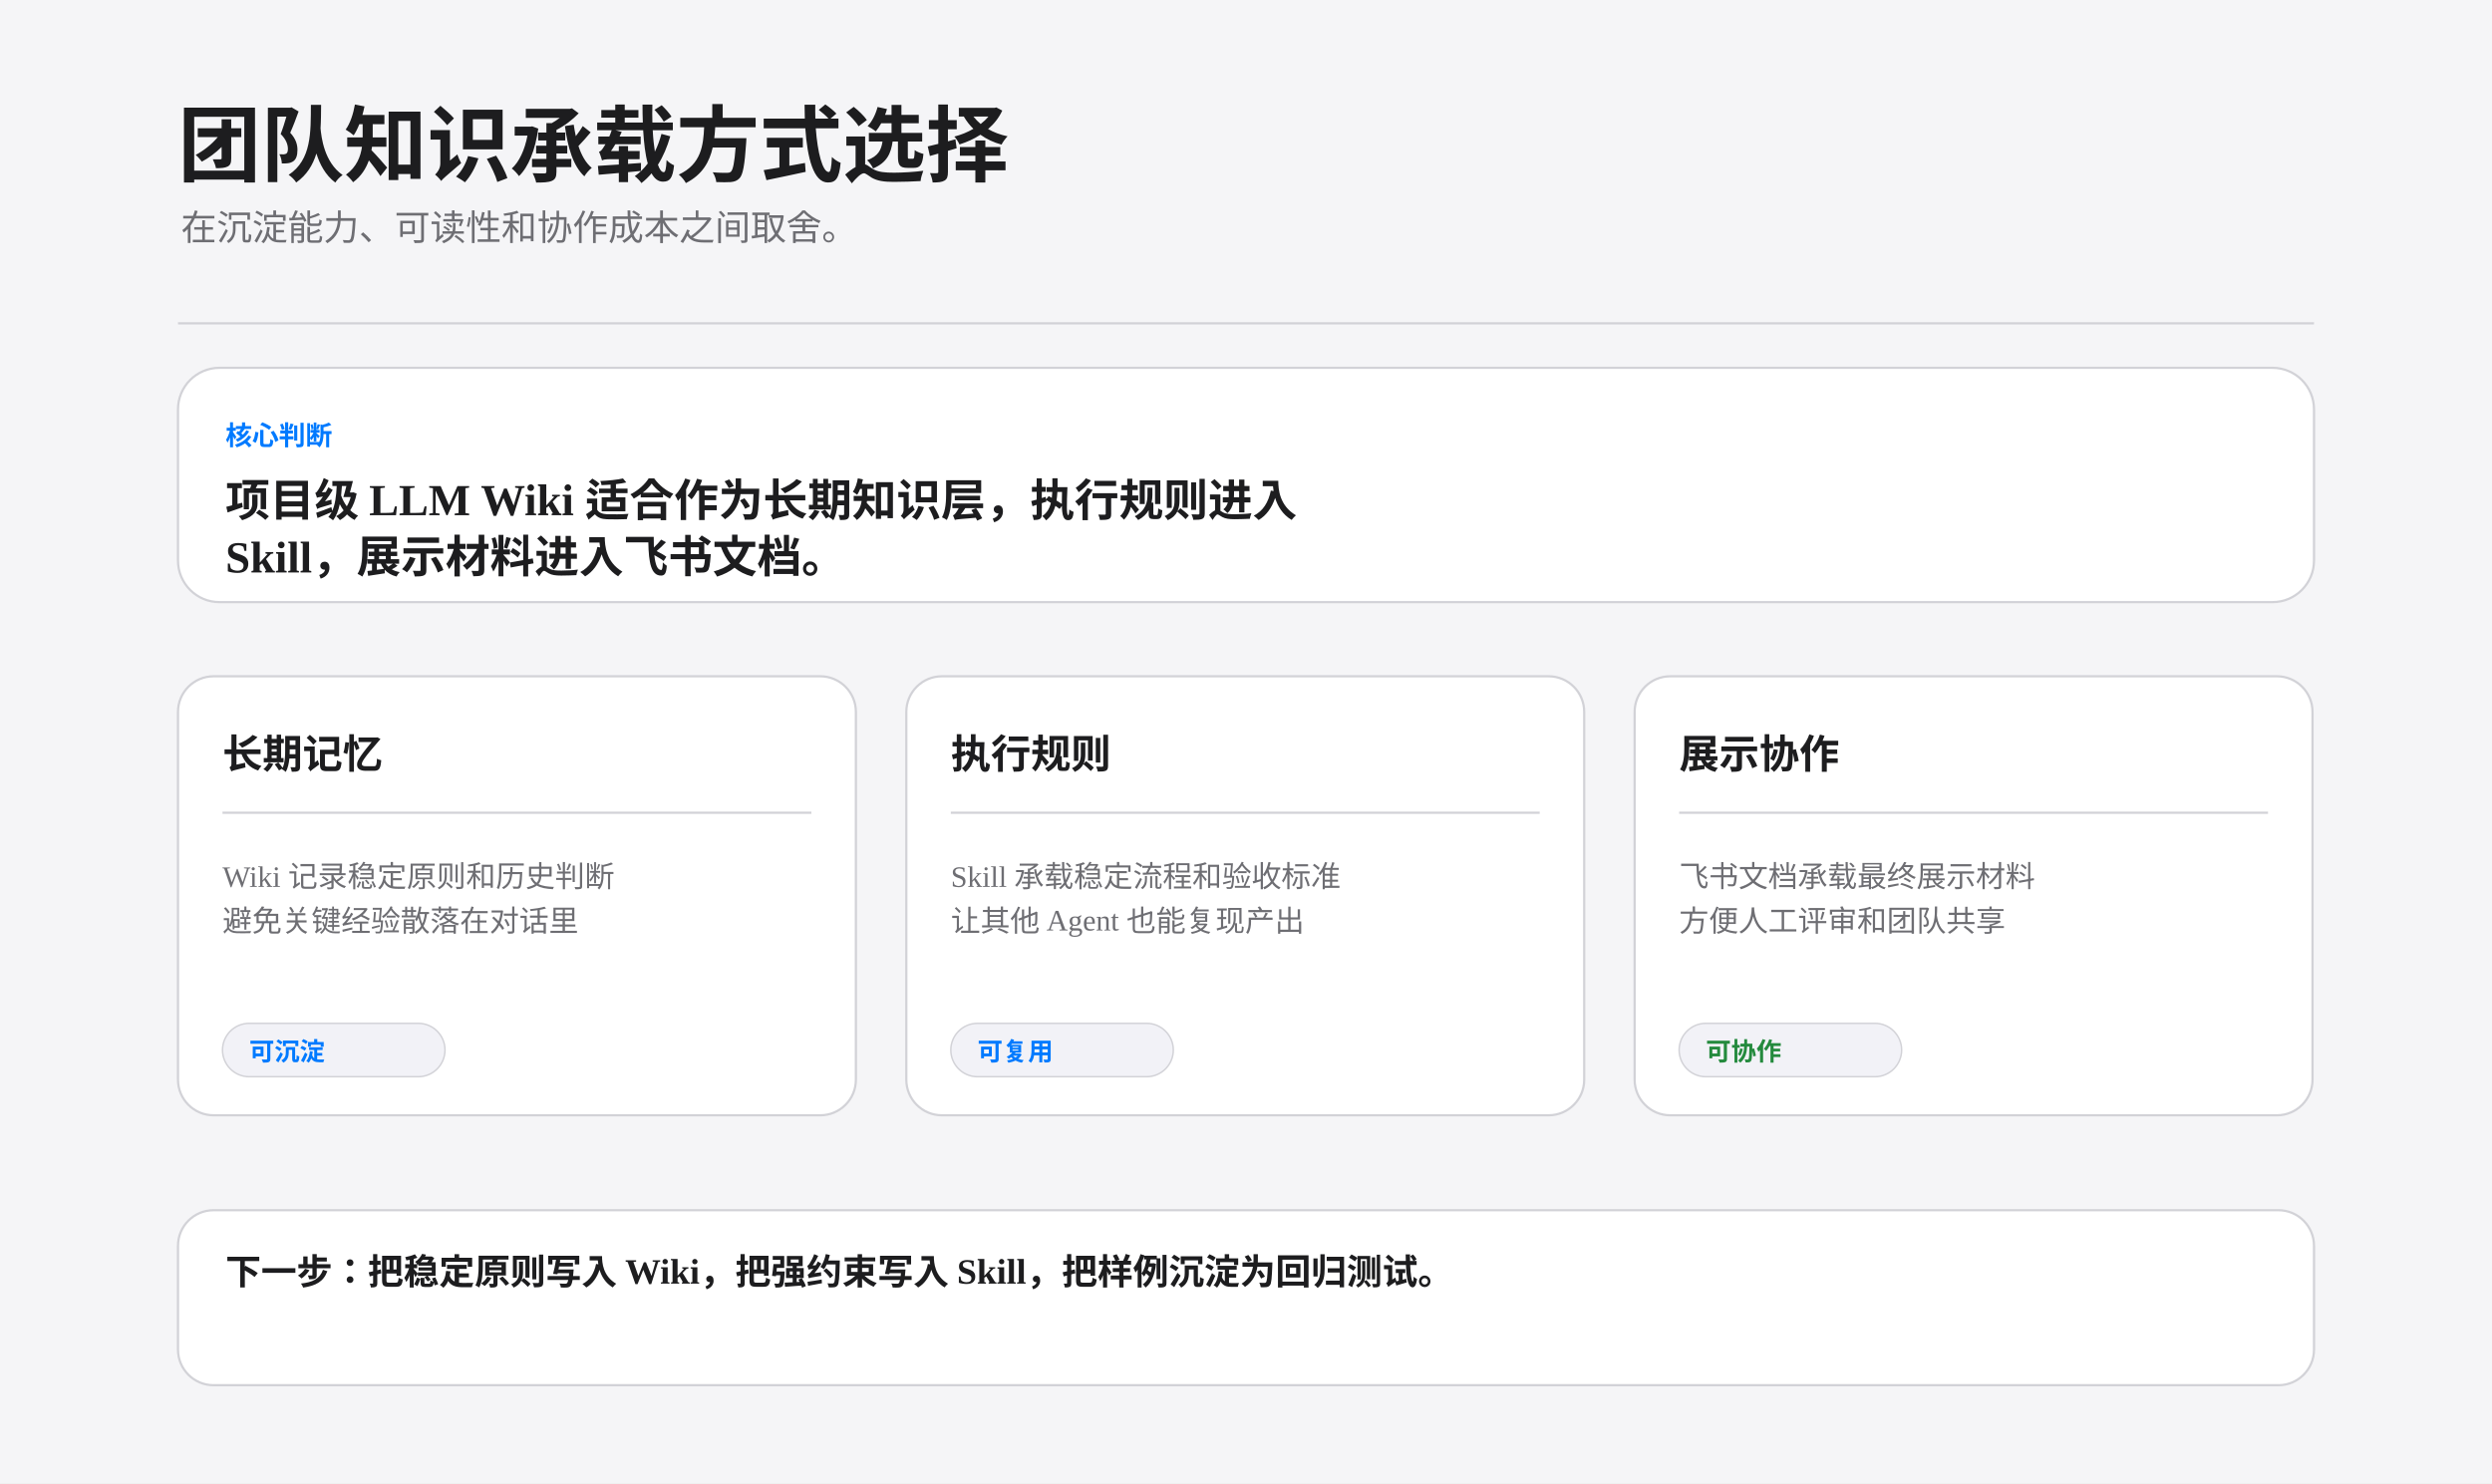
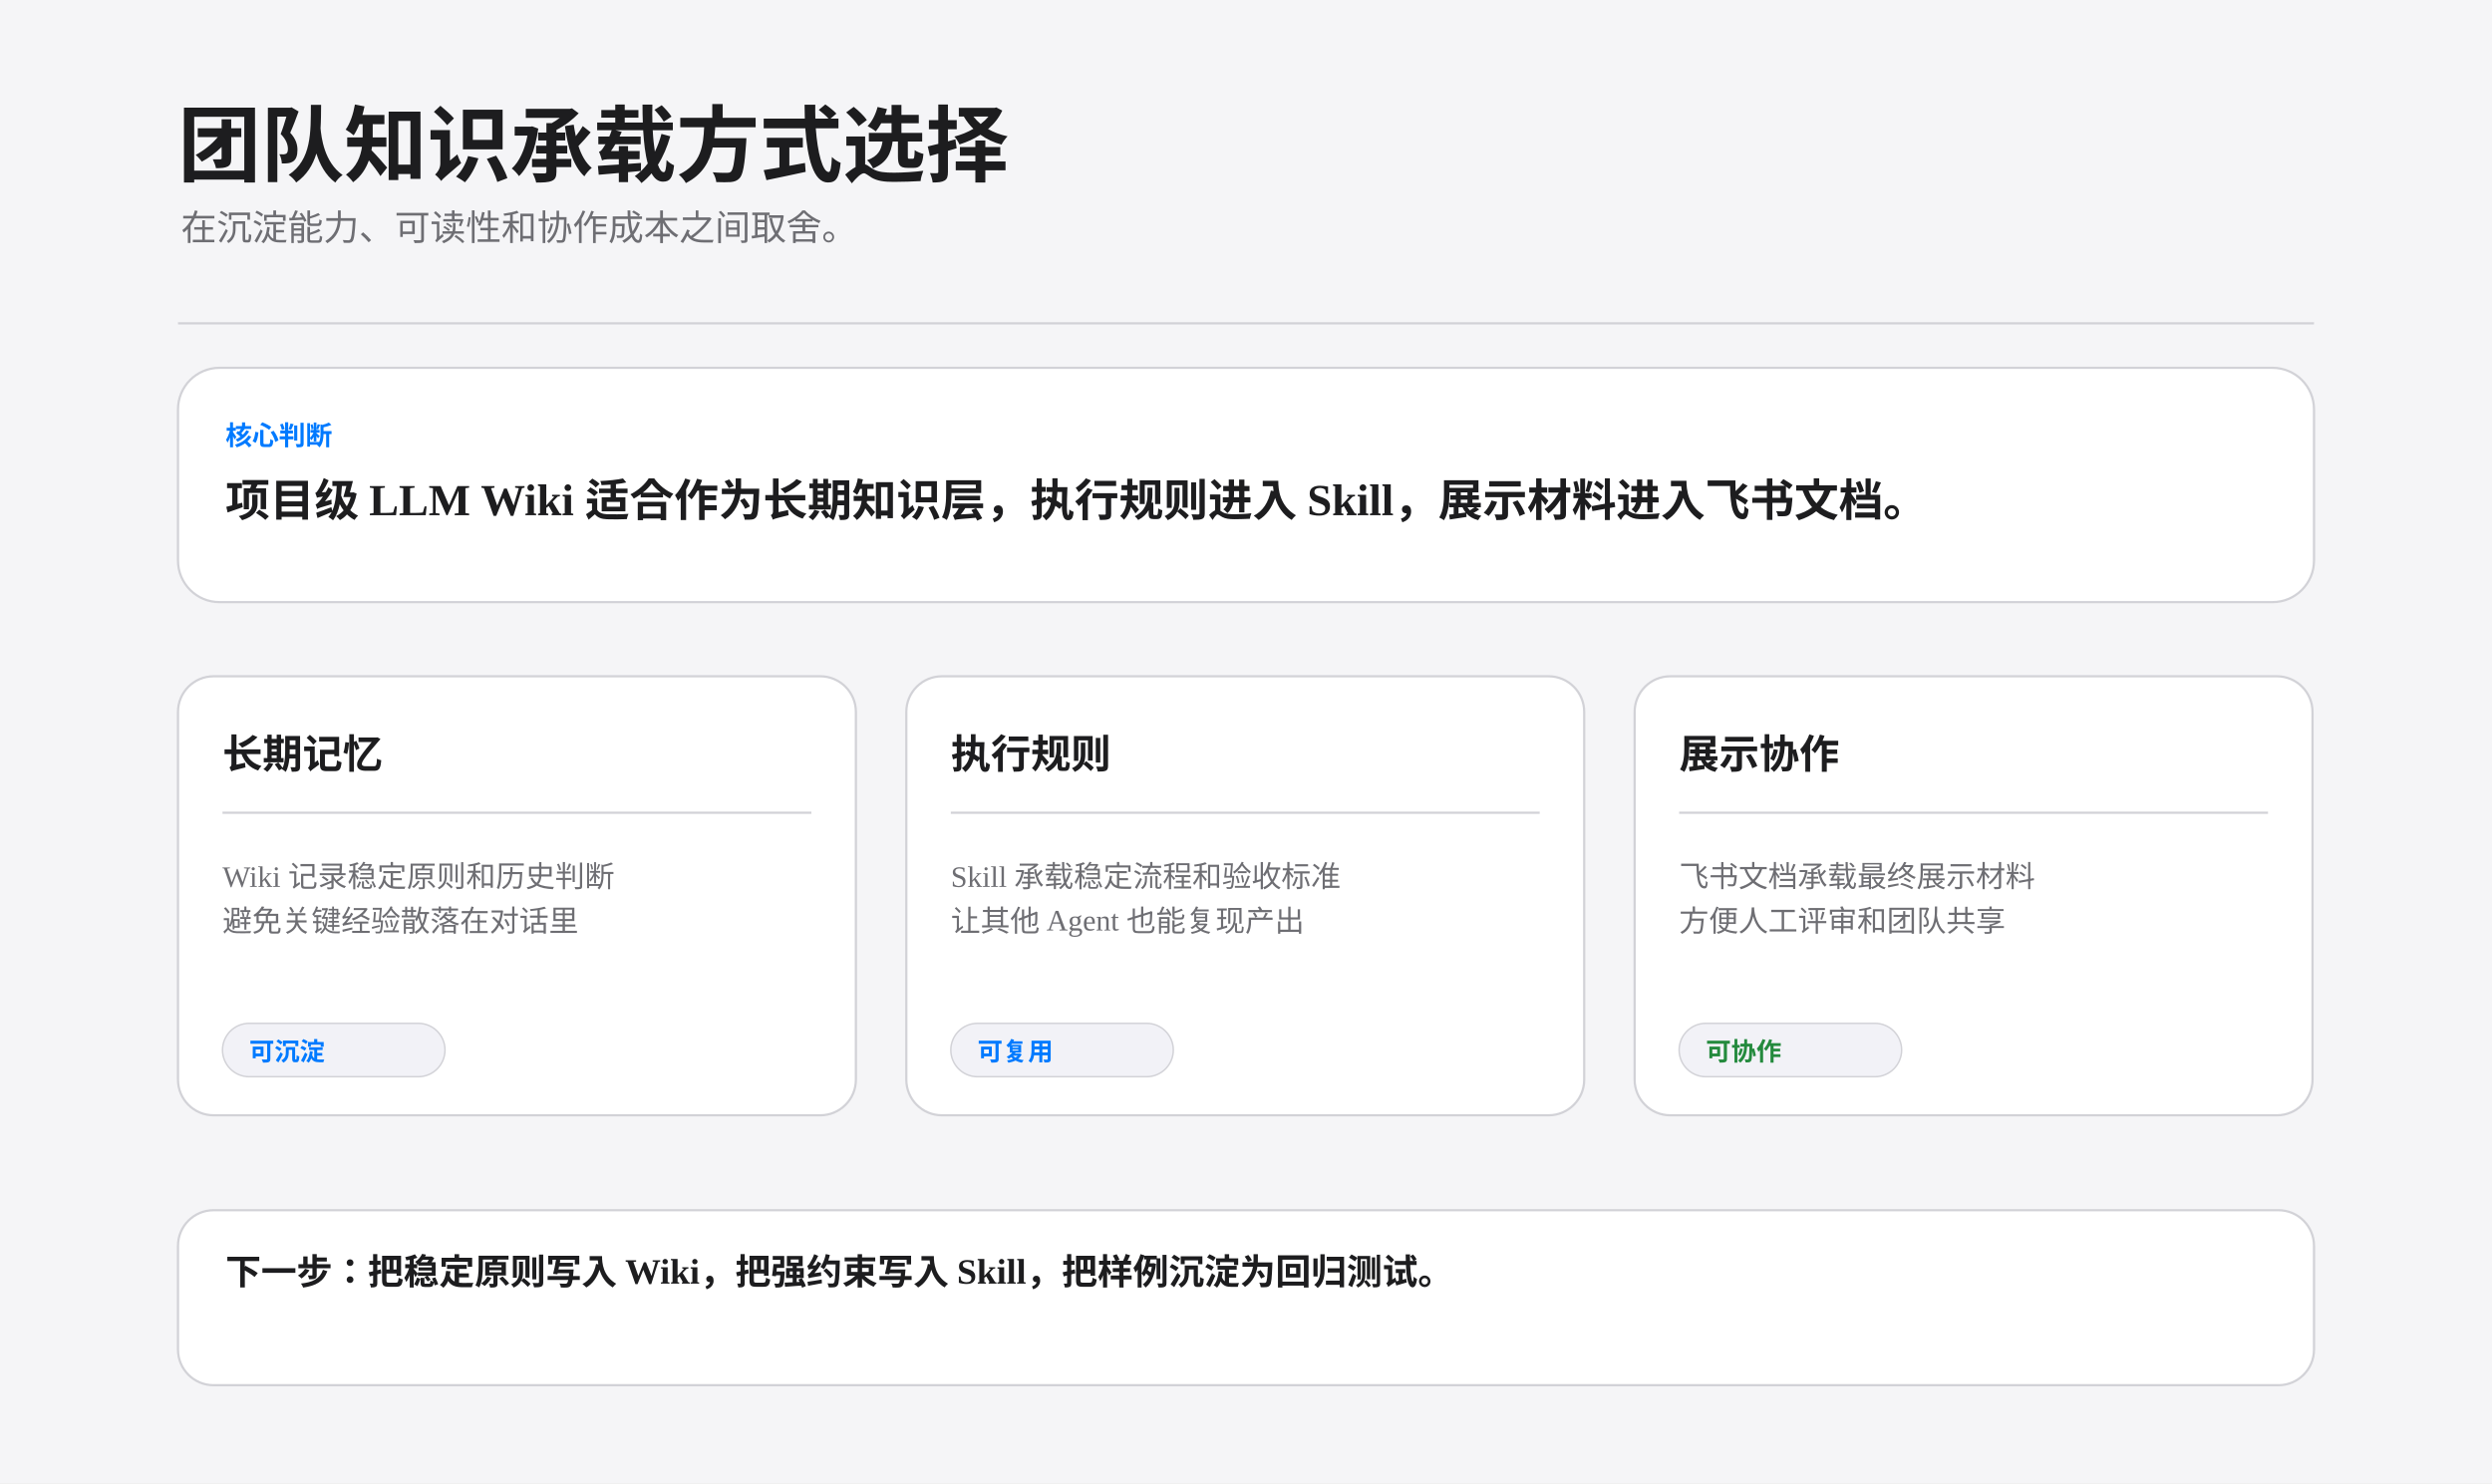
<svg xmlns="http://www.w3.org/2000/svg" width="1680" height="1000" viewBox="0 0 1680 1000">
  <defs>
    <marker id="arrow" markerWidth="12" markerHeight="12" refX="9" refY="4" orient="auto" markerUnits="strokeWidth">
      <path d="M0 0 L10 4 L0 8 z" fill="#007AFF" />
    </marker>
  </defs>
  <rect x="0" y="0" width="1680" height="1000" fill="#F5F5F7" />
  <text x="120" y="118" font-size="56" fill="#1D1D1F" font-weight="700">
    <tspan x="120" dy="0">团队知识承载方式选择</tspan>
  </text>
  <text x="122" y="162" font-size="24" fill="#6E6E73" font-weight="400">
    <tspan x="122" dy="0">在沉淀能力、可读性和协作成本之间取舍。</tspan>
  </text>
  <line x1="120" y1="218" x2="1560" y2="218" stroke="#D2D2D7" stroke-width="1.5" />
  <rect x="120" y="248" width="1440" height="158" rx="28" fill="#FFFFFF" stroke="#D2D2D7" stroke-width="1.5" />
  <text x="152" y="300" font-size="18" fill="#007AFF" font-weight="700">
    <tspan x="152" dy="0">核心判断</tspan>
  </text>
  <text x="152" y="348" font-size="30" fill="#1D1D1F" font-weight="700">
-     <tspan x="152" dy="0">项目级 LLM Wiki 适合作为长期知识层，执行规则进入</tspan>
-     <tspan x="152" dy="38">Skill，展示材料进入飞书文档。</tspan>
+     <tspan x="152" dy="0">项目级 LLM Wiki 适合作为长期知识层，执行规则进入 Skill，展示材料进入飞书文档。</tspan>
  </text>
  <rect x="120" y="456" width="457" height="296" rx="24" fill="#FFFFFF" stroke="#D2D2D7" stroke-width="1.5" />
  <text x="150" y="518" font-size="27" fill="#1D1D1F" font-weight="700">
    <tspan x="150" dy="0">长期记忆</tspan>
  </text>
  <line x1="150" y1="548" x2="547" y2="548" stroke="#D2D2D7" stroke-width="1.5" />
  <text x="150" y="598" font-size="20" fill="#6E6E73" font-weight="400">
    <tspan x="150" dy="0">Wiki 记录稳定原则和历史判断</tspan>
    <tspan x="150" dy="30">避免关键经验散落在对话里</tspan>
  </text>
  <rect x="150" y="690" width="150" height="36" rx="18" fill="#F2F2F7" stroke="#D2D2D7" stroke-width="1" />
  <text x="168" y="715" font-size="17" fill="#007AFF" font-weight="700">
    <tspan x="168" dy="0">可沉淀</tspan>
  </text>
  <rect x="611" y="456" width="457" height="296" rx="24" fill="#FFFFFF" stroke="#D2D2D7" stroke-width="1.5" />
  <text x="641" y="518" font-size="27" fill="#1D1D1F" font-weight="700">
    <tspan x="641" dy="0">执行规则</tspan>
  </text>
  <line x1="641" y1="548" x2="1038" y2="548" stroke="#D2D2D7" stroke-width="1.5" />
  <text x="641" y="598" font-size="20" fill="#6E6E73" font-weight="400">
    <tspan x="641" dy="0">Skill 承载稳定流程和验收标准</tspan>
    <tspan x="641" dy="30">让其他 Agent 也能复现产出</tspan>
  </text>
  <rect x="641" y="690" width="150" height="36" rx="18" fill="#F2F2F7" stroke="#D2D2D7" stroke-width="1" />
  <text x="659" y="715" font-size="17" fill="#007AFF" font-weight="700">
    <tspan x="659" dy="0">可复用</tspan>
  </text>
  <rect x="1102" y="456" width="457" height="296" rx="24" fill="#FFFFFF" stroke="#D2D2D7" stroke-width="1.5" />
  <text x="1132" y="518" font-size="27" fill="#1D1D1F" font-weight="700">
    <tspan x="1132" dy="0">展示协作</tspan>
  </text>
  <line x1="1132" y1="548" x2="1529" y2="548" stroke="#D2D2D7" stroke-width="1.5" />
  <text x="1132" y="598" font-size="20" fill="#6E6E73" font-weight="400">
    <tspan x="1132" dy="0">飞书文档承载最终展示材料</tspan>
    <tspan x="1132" dy="30">方便人工评审和团队共享</tspan>
  </text>
  <rect x="1132" y="690" width="150" height="36" rx="18" fill="#F2F2F7" stroke="#D2D2D7" stroke-width="1" />
  <text x="1150" y="715" font-size="17" fill="#248A3D" font-weight="700">
    <tspan x="1150" dy="0">可协作</tspan>
  </text>
  <rect x="120" y="816" width="1440" height="118" rx="24" fill="#FFFFFF" stroke="#D2D2D7" stroke-width="1.5" />
  <text x="152" y="866" font-size="24" fill="#1D1D1F" font-weight="700">
    <tspan x="152" dy="0">下一步：把稳定原则写入 Wiki，把强约束写入 Skill，把样例沉淀为回归测试。</tspan>
  </text>
</svg>
